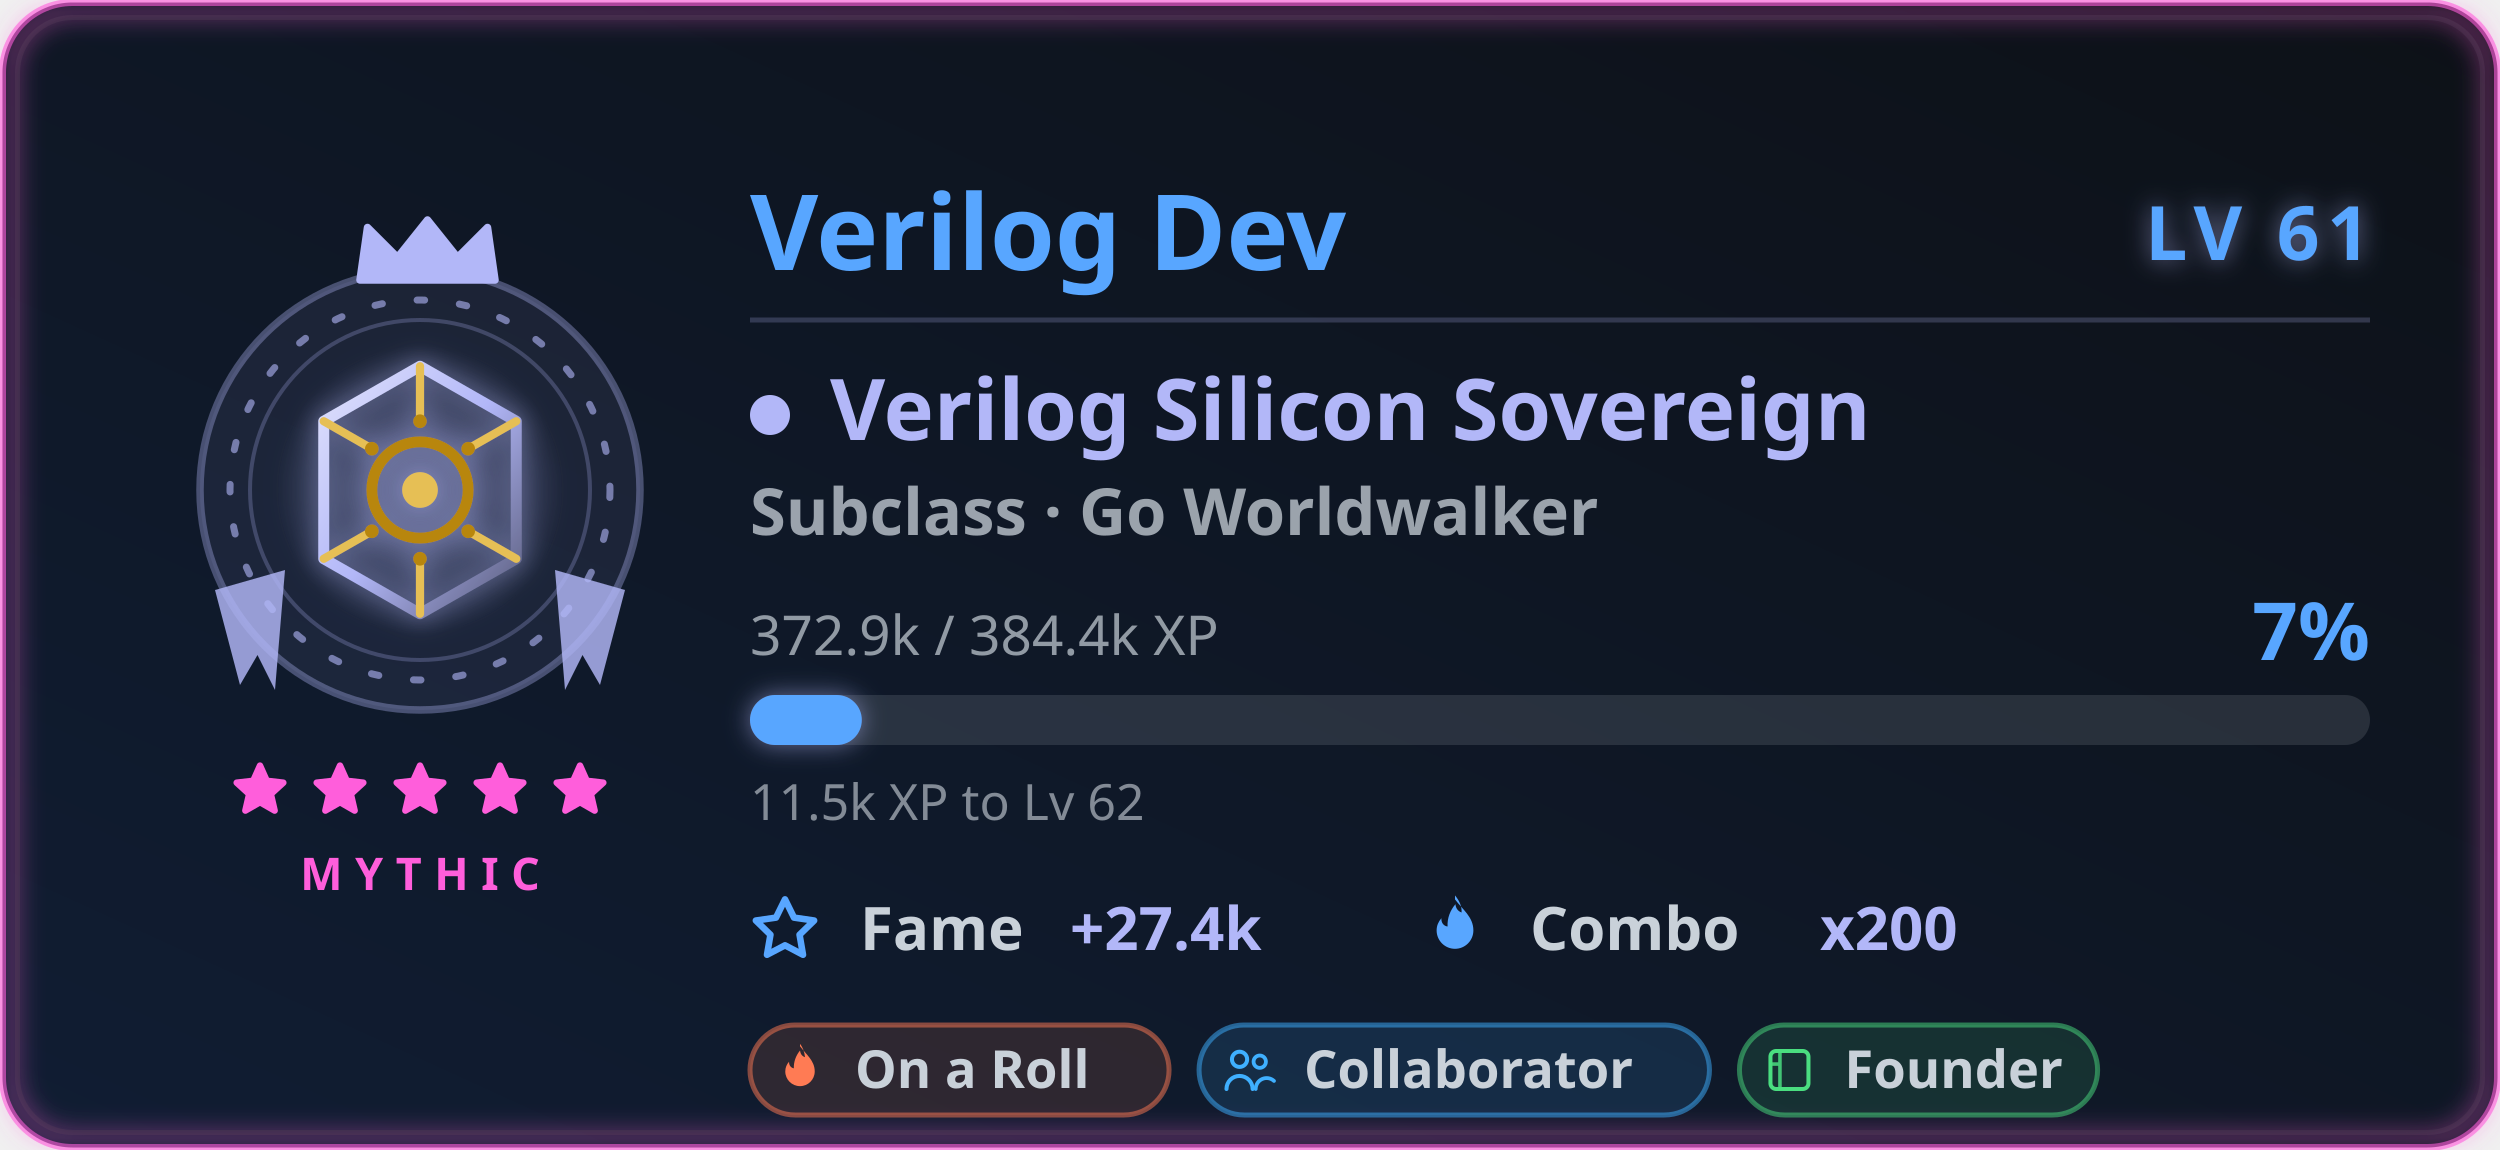
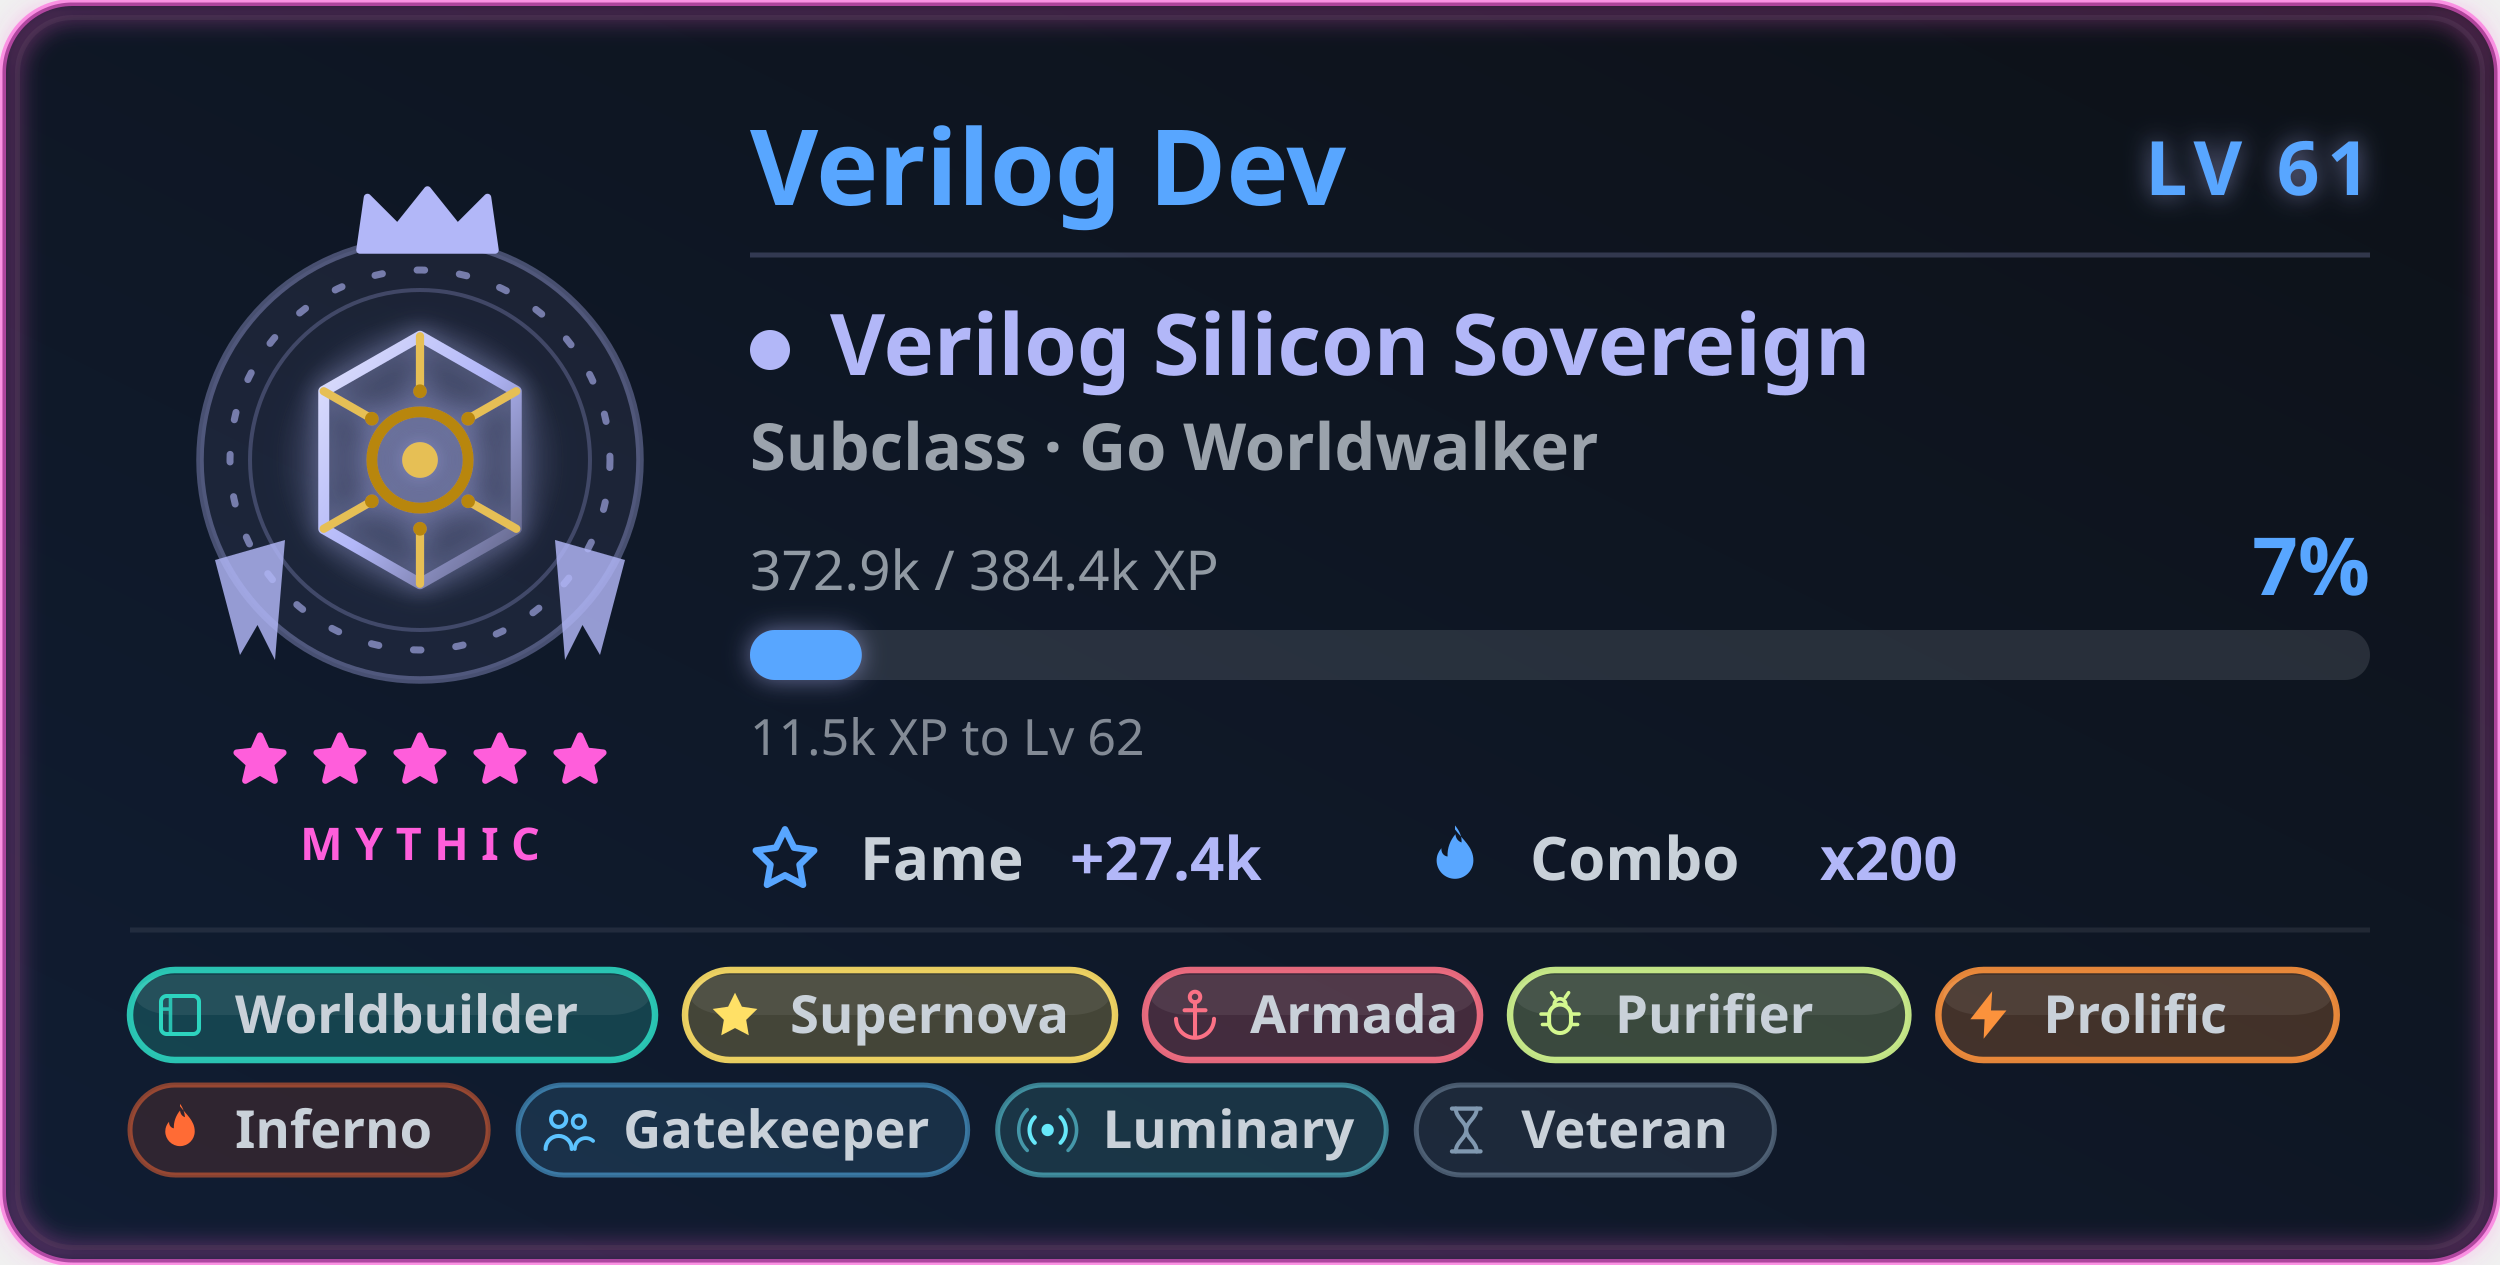
- <svg xmlns="http://www.w3.org/2000/svg" width="500" height="230" viewBox="0 0 500 230" role="img" aria-labelledby="card-title-a11y card-desc-a11y">
+ <svg xmlns="http://www.w3.org/2000/svg" width="500" height="253" viewBox="0 0 500 253" role="img" aria-labelledby="card-title-a11y card-desc-a11y">
  <style>
text { font-family: 'Segoe UI', Ubuntu, 'Helvetica Neue', sans-serif; }
.title { font-size: 18px; font-weight: 600; fill: #58a6ff; }
.title-icon { fill: #58a6ff; }
.icon { fill: #58a6ff; }


.gl-name { font-size: 21px; font-weight: 700; fill: #58a6ff; }
.gl-lvl { font-size: 15px; font-weight: 800; letter-spacing: 1.5px; fill: #58a6ff; }
.gl-class { font-size: 17px; font-weight: 700; fill: #b2b7f8; }
.gl-sub { font-size: 13px; font-weight: 600; fill: #c9d1d9; opacity: 0.75; }
.gl-meta { font-size: 11px; fill: #c9d1d9; opacity: 0.7; }
.gl-pct { font-size: 16px; font-weight: 800; fill: #58a6ff; }
.gl-chip-label { font-size: 12px; font-weight: 600; fill: #c9d1d9; }
.gl-chip-value { font-size: 12px; font-weight: 800; fill: #b2b7f8; }
.gl-hint { font-size: 10px; fill: #c9d1d9; opacity: 0.62; }
.gl-badge-label { font-size: 10.5px; font-weight: 600; }
.gl-rarity { font-size: 9px; font-weight: 700; letter-spacing: 2.5px; fill: #ff5edb; }

</style>
  <defs>
    <linearGradient id="card-bg" x1="0" y1="0" x2="1" y2="1" gradientTransform="rotate(90, 0.5, 0.5)">
      <stop offset="0.0%" stop-color="#0d1117" />
      <stop offset="100.0%" stop-color="#101d33" />
    </linearGradient>
    <filter id="card-glow" x="-50%" y="-50%" width="200%" height="200%">
      <feGaussianBlur in="SourceGraphic" stdDeviation="3" result="blur" />
      <feFlood flood-color="#58a6ff" flood-opacity="0.55" result="tint" />
      <feComposite in="tint" in2="blur" operator="in" result="softGlow" />
      <feMerge>
        <feMergeNode in="softGlow" />
        <feMergeNode in="SourceGraphic" />
      </feMerge>
    </filter>
    <filter id="gl-glow" x="-60%" y="-60%" width="220%" height="220%">
      <feGaussianBlur in="SourceGraphic" stdDeviation="2.4" result="b" />
      <feFlood flood-color="#b2b7f8" flood-opacity="0.55" result="t" />
      <feComposite in="t" in2="b" operator="in" result="g" />
      <feMerge>
        <feMergeNode in="g" />
        <feMergeNode in="SourceGraphic" />
      </feMerge>
    </filter>
    <filter id="gl-rarity" x="-20%" y="-20%" width="140%" height="140%">
      <feGaussianBlur stdDeviation="2.4" />
    </filter>
  </defs>
-   <rect x="0.5" y="0.5" width="499" height="229" rx="14" fill="url(#card-bg)" stroke="#ff5edb" stroke-width="1.4" stroke-opacity="0.6" />
-   <rect x="3.5" y="3.5" width="493" height="223" rx="11" fill="none" stroke="#30363d" stroke-opacity="0.4" />
-   <rect x="2" y="2" width="496" height="226" rx="13" fill="none" stroke="#ff5edb" stroke-width="3.5" stroke-opacity="0.4" filter="url(#gl-rarity)" />
+   <rect x="0.5" y="0.5" width="499" height="252" rx="14" fill="url(#card-bg)" stroke="#ff5edb" stroke-width="1.4" stroke-opacity="0.6" />
+   <rect x="3.5" y="3.5" width="493" height="246" rx="11" fill="none" stroke="#30363d" stroke-opacity="0.4" />
+   <rect x="2" y="2" width="496" height="249" rx="13" fill="none" stroke="#ff5edb" stroke-width="3.5" stroke-opacity="0.4" filter="url(#gl-rarity)" />
  <g class="fade">
    <g class="">
      <g class="flourish">
        <g transform="translate(84,0)">
-           <g transform="translate(0,98)" fill="#b2b7f8" opacity="0.82">
+           <g transform="translate(0,92)" fill="#b2b7f8" opacity="0.82">
            <path d="M27 16 L41 20 L36 39 L32.5 33 L29 40 Z" />
          </g>
        </g>
        <g transform="translate(84,0) scale(-1,1)">
-           <g transform="translate(0,98)" fill="#b2b7f8" opacity="0.82">
+           <g transform="translate(0,92)" fill="#b2b7f8" opacity="0.82">
            <path d="M27 16 L41 20 L36 39 L32.5 33 L29 40 Z" />
          </g>
        </g>
      </g>
-       <circle cx="84" cy="98" r="44" fill="#b2b7f8" fill-opacity="0.08" stroke="#b2b7f8" stroke-opacity="0.35" stroke-width="1.5" />
+       <circle cx="84" cy="92" r="44" fill="#b2b7f8" fill-opacity="0.08" stroke="#b2b7f8" stroke-opacity="0.35" stroke-width="1.5" />
      <g class="">
-         <circle cx="84" cy="98" r="38" fill="none" stroke="#b2b7f8" stroke-opacity="0.6" stroke-width="1.4" stroke-dasharray="1.5 7" stroke-linecap="round" />
-         <circle cx="84" cy="98" r="34" fill="none" stroke="#b2b7f8" stroke-opacity="0.25" stroke-width="0.8" />
+         <circle cx="84" cy="92" r="38" fill="none" stroke="#b2b7f8" stroke-opacity="0.6" stroke-width="1.4" stroke-dasharray="1.5 7" stroke-linecap="round" />
+         <circle cx="84" cy="92" r="34" fill="none" stroke="#b2b7f8" stroke-opacity="0.25" stroke-width="0.8" />
      </g>
      <g class="" filter="url(#gl-glow)">
-         <svg class="" x="51" y="65" width="66" height="66" viewBox="0 0 48 48" aria-hidden="true">
+         <svg class="" x="51" y="59" width="66" height="66" viewBox="0 0 48 48" aria-hidden="true">
          <defs>
            <radialGradient id="vgHalo" cx="0.5" cy="0.5" r="0.5">
              <stop offset="0" stop-color="#b2b7f8" stop-opacity="0.42" />
              <stop offset="1" stop-color="#b2b7f8" stop-opacity="0" />
            </radialGradient>
            <linearGradient id="vgMetal" x1="0" y1="0" x2="1" y2="1">
              <stop offset="0" stop-color="#e0e2fc" />
              <stop offset="0.5" stop-color="#b2b7f8" />
              <stop offset="1" stop-color="#595c7c" />
            </linearGradient>
          </defs>
          <circle cx="24" cy="24" r="21" fill="url(#vgHalo)" />
          <path d="M24 6 L38 14 V34 L24 42 L10 34 V14 Z" fill="none" stroke="url(#vgMetal)" stroke-width="1.6" stroke-linejoin="round" />
          <g stroke="#e6bf55" stroke-width="1.2" stroke-linecap="round">
            <path d="M24 6 V14 M38 14 L31 18 M38 34 L31 30 M24 42 V34 M10 34 L17 30 M10 14 L17 18" />
          </g>
          <circle cx="24" cy="24" r="7" fill="none" stroke="#b8860b" stroke-width="1.6" />
          <circle cx="24" cy="24" r="2.6" fill="#e6bf55" />
          <g fill="#b8860b">
            <circle cx="24" cy="14" r="1" />
            <circle cx="31" cy="18" r="1" />
            <circle cx="31" cy="30" r="1" />
            <circle cx="24" cy="34" r="1" />
            <circle cx="17" cy="30" r="1" />
            <circle cx="17" cy="18" r="1" />
          </g>
        </svg>
      </g>
-       <g transform="translate(69, 42.5) scale(1.5)">
+       <g transform="translate(69, 36.5) scale(1.5)">
        <path d="M2 9 L3 2 L7 6 L11 1 L15 6 L19 2 L20 9 Z" fill="#b2b7f8" stroke="#b2b7f8" stroke-width="1" stroke-linejoin="round" />
      </g>
    </g>
    <g>
-       <g class="" transform="translate(45.5, 151.5) scale(0.5416667)" fill="#ff5edb" stroke="#ff5edb" stroke-width="2.4" stroke-linejoin="round" stroke-linecap="round" opacity="1">
-         <path d="M12 3 L14.5 8.6 L20.6 9.3 L16 13.5 L17.4 19.6 L12 16.5 L6.6 19.6 L8 13.5 L3.4 9.3 L9.5 8.6 Z" />
-       </g>
-       <g class="" transform="translate(61.5, 151.5) scale(0.5416667)" fill="#ff5edb" stroke="#ff5edb" stroke-width="2.4" stroke-linejoin="round" stroke-linecap="round" opacity="1">
-         <path d="M12 3 L14.5 8.6 L20.6 9.3 L16 13.5 L17.4 19.6 L12 16.5 L6.6 19.6 L8 13.5 L3.4 9.3 L9.5 8.6 Z" />
-       </g>
-       <g class="" transform="translate(77.5, 151.5) scale(0.5416667)" fill="#ff5edb" stroke="#ff5edb" stroke-width="2.4" stroke-linejoin="round" stroke-linecap="round" opacity="1">
-         <path d="M12 3 L14.5 8.6 L20.6 9.3 L16 13.5 L17.4 19.6 L12 16.5 L6.6 19.6 L8 13.5 L3.4 9.3 L9.5 8.6 Z" />
-       </g>
-       <g class="" transform="translate(93.5, 151.5) scale(0.5416667)" fill="#ff5edb" stroke="#ff5edb" stroke-width="2.4" stroke-linejoin="round" stroke-linecap="round" opacity="1">
-         <path d="M12 3 L14.5 8.6 L20.6 9.3 L16 13.5 L17.4 19.6 L12 16.5 L6.6 19.6 L8 13.5 L3.4 9.3 L9.5 8.6 Z" />
-       </g>
-       <g class="" transform="translate(109.5, 151.5) scale(0.5416667)" fill="#ff5edb" stroke="#ff5edb" stroke-width="2.4" stroke-linejoin="round" stroke-linecap="round" opacity="1">
-         <path d="M12 3 L14.5 8.6 L20.6 9.3 L16 13.5 L17.4 19.6 L12 16.5 L6.6 19.6 L8 13.5 L3.4 9.3 L9.5 8.6 Z" />
-       </g>
-     </g>
-     <text class="gl-rarity" x="84" y="178" text-anchor="middle">MYTHIC</text>
+       <g class="" transform="translate(45.5, 145.5) scale(0.5416667)" fill="#ff5edb" stroke="#ff5edb" stroke-width="2.4" stroke-linejoin="round" stroke-linecap="round" opacity="1">
+         <path d="M12 3 L14.5 8.6 L20.6 9.3 L16 13.5 L17.4 19.6 L12 16.5 L6.6 19.6 L8 13.5 L3.4 9.3 L9.5 8.6 Z" />
+       </g>
+       <g class="" transform="translate(61.5, 145.5) scale(0.5416667)" fill="#ff5edb" stroke="#ff5edb" stroke-width="2.4" stroke-linejoin="round" stroke-linecap="round" opacity="1">
+         <path d="M12 3 L14.5 8.6 L20.6 9.3 L16 13.5 L17.4 19.6 L12 16.5 L6.6 19.6 L8 13.5 L3.4 9.3 L9.5 8.6 Z" />
+       </g>
+       <g class="" transform="translate(77.5, 145.5) scale(0.5416667)" fill="#ff5edb" stroke="#ff5edb" stroke-width="2.4" stroke-linejoin="round" stroke-linecap="round" opacity="1">
+         <path d="M12 3 L14.5 8.6 L20.6 9.3 L16 13.5 L17.4 19.6 L12 16.5 L6.6 19.6 L8 13.5 L3.4 9.3 L9.5 8.6 Z" />
+       </g>
+       <g class="" transform="translate(93.5, 145.5) scale(0.5416667)" fill="#ff5edb" stroke="#ff5edb" stroke-width="2.4" stroke-linejoin="round" stroke-linecap="round" opacity="1">
+         <path d="M12 3 L14.5 8.6 L20.6 9.3 L16 13.5 L17.4 19.6 L12 16.5 L6.6 19.6 L8 13.5 L3.4 9.3 L9.5 8.6 Z" />
+       </g>
+       <g class="" transform="translate(109.5, 145.5) scale(0.5416667)" fill="#ff5edb" stroke="#ff5edb" stroke-width="2.4" stroke-linejoin="round" stroke-linecap="round" opacity="1">
+         <path d="M12 3 L14.5 8.6 L20.6 9.3 L16 13.5 L17.4 19.6 L12 16.5 L6.6 19.6 L8 13.5 L3.4 9.3 L9.5 8.6 Z" />
+       </g>
+     </g>
+     <text class="gl-rarity" x="84" y="172" text-anchor="middle">MYTHIC</text>
  </g>
  <g class="fade" style="animation-delay:.15s">
-     <text class="gl-name" x="150" y="54">Verilog Dev</text>
-     <text class="gl-lvl glow-pulse" x="474" y="52" text-anchor="end" filter="url(#gl-glow)">LV 61</text>
-     <line x1="150" y1="64" x2="474" y2="64" stroke="#b2b7f8" stroke-opacity="0.22" stroke-width="1" />
-     <circle cx="154" cy="83" r="4" fill="#b2b7f8" />
-     <text class="gl-class" x="166" y="88">Verilog Silicon Sovereign</text>
-     <text class="gl-sub" x="150" y="107">Subclass · Go Worldwalker</text>
-     <text class="gl-meta" x="150" y="131">372.9k / 384.4k XP</text>
-     <text class="gl-pct " x="474" y="132" text-anchor="end">7%</text>
-     <rect x="150" y="139" width="324" height="10" rx="5" fill="#c9d1d9" fill-opacity="0.14" />
-     <rect class="xp-fill " x="150" y="139" width="22.364" height="10" rx="5" fill="#58a6ff" filter="url(#gl-glow)" />
-     <text class="gl-hint" x="150" y="164">11.5k XP to Lv 62</text>
-     <g transform="translate(150, 190)">
+     <text class="gl-name" x="150" y="41">Verilog Dev</text>
+     <text class="gl-lvl glow-pulse" x="474" y="39" text-anchor="end" filter="url(#gl-glow)">LV 61</text>
+     <line x1="150" y1="51" x2="474" y2="51" stroke="#b2b7f8" stroke-opacity="0.22" stroke-width="1" />
+     <circle cx="154" cy="70" r="4" fill="#b2b7f8" />
+     <text class="gl-class" x="166" y="75">Verilog Silicon Sovereign</text>
+     <text class="gl-sub" x="150" y="94">Subclass · Go Worldwalker</text>
+     <text class="gl-meta" x="150" y="118">372.9k / 384.4k XP</text>
+     <text class="gl-pct " x="474" y="119" text-anchor="end">7%</text>
+     <rect x="150" y="126" width="324" height="10" rx="5" fill="#c9d1d9" fill-opacity="0.14" />
+     <rect class="xp-fill " x="150" y="126" width="22.364" height="10" rx="5" fill="#58a6ff" filter="url(#gl-glow)" />
+     <text class="gl-hint" x="150" y="151">11.5k XP to Lv 62</text>
+     <g transform="translate(150, 176)">
      <svg class="icon" x="0" y="-11" width="14" height="14" viewBox="0 0 16 16" aria-hidden="true">
        <path fill-rule="evenodd" d="M8 .25a.75.75 0 0 1 .673.418l1.882 3.815 4.21.612a.75.75 0 0 1 .416 1.279l-3.046 2.97.719 4.192a.75.75 0 0 1-1.088.791L8 12.347l-3.766 1.98a.75.75 0 0 1-1.088-.79l.72-4.194L.818 6.374a.75.75 0 0 1 .416-1.28l4.21-.611L7.327.668A.75.75 0 0 1 8 .25zm0 2.445L6.615 5.5a.75.75 0 0 1-.564.41l-3.097.45 2.24 2.184a.75.75 0 0 1 .216.664l-.528 3.084 2.769-1.456a.75.75 0 0 1 .698 0l2.77 1.456-.53-3.084a.75.75 0 0 1 .216-.664l2.24-2.183-3.096-.45a.75.75 0 0 1-.564-.41L8 2.694v.001z" />
      </svg>
      <text class="gl-chip-label" x="22" y="0">Fame</text>
      <text class="gl-chip-value" x="64" y="0">+27.4k</text>
    </g>
-     <g transform="translate(284, 190)">
+     <g transform="translate(284, 176)">
      <svg class="icon" x="0" y="-11" width="14" height="14" viewBox="0 0 16 16" aria-hidden="true">
        <path fill-rule="evenodd" d="M8 1c1.7 2.3 4.2 4 4.2 7.1a4.2 4.2 0 0 1-8.4 0c0-1.1.4-2 1.1-2.8-.1 1 .5 1.8 1.4 1.9-.1-1.9.6-3.7 1.8-5.1.1 1 .6 1.6 1.4 1.9.1-1.4-.5-2.7-1.5-3.9z" />
      </svg>
      <text class="gl-chip-label" x="22" y="0">Combo</text>
      <text class="gl-chip-value" x="80" y="0">x200</text>
    </g>
  </g>
  <g class="fade" style="animation-delay:.2s">
-     <g>
-       <rect x="150" y="205" width="83.81" height="18" rx="9" fill="#ff7b54" fill-opacity="0.13" stroke="#ff7b54" stroke-opacity="0.5" stroke-width="1" />
-       <g transform="translate(154.3, 208.3) scale(0.475)">
-         <path d="M12 2c2.5 3.4 6.2 6 6.2 10.6a6.2 6.2 0 0 1-12.4 0c0-1.6.6-3 1.6-4.1-.1 1.5.8 2.6 2 2.8-.1-2.8.9-5.4 2.6-7.5.2 1.5.9 2.4 2.1 2.8-.2-2-.8-4-2.1-5.6Z" fill="#ff7b54" />
-       </g>
-       <text class="gl-badge-label" x="171" y="217.6" fill="#c9d1d9">On a Roll</text>
-     </g>
-     <g>
-       <rect x="239.81" y="205" width="102.08" height="18" rx="9" fill="#3fb0ff" fill-opacity="0.13" stroke="#3fb0ff" stroke-opacity="0.5" stroke-width="1" />
-       <g transform="translate(244.11, 208.3) scale(0.475)">
-         <circle cx="8" cy="7.5" r="3.2" fill="none" stroke="#3fb0ff" stroke-width="1.7" />
-         <path d="M2.5 20a5.5 5.5 0 0 1 11 0" fill="none" stroke="#3fb0ff" stroke-width="1.7" stroke-linecap="round" />
-         <circle cx="16.5" cy="8.5" r="2.6" fill="none" stroke="#3fb0ff" stroke-width="1.6" />
-         <path d="M14.8 20a4.6 4.6 0 0 1 7.7-3.4" fill="none" stroke="#3fb0ff" stroke-width="1.6" stroke-linecap="round" />
-       </g>
-       <text class="gl-badge-label" x="260.81" y="217.6" fill="#c9d1d9">Collaborator</text>
-     </g>
-     <g>
-       <rect x="347.89" y="205" width="71.63" height="18" rx="9" fill="#4ade80" fill-opacity="0.13" stroke="#4ade80" stroke-opacity="0.5" stroke-width="1" />
-       <g transform="translate(352.19, 208.3) scale(0.475)">
-         <rect x="4" y="4" width="16" height="16" rx="2.4" fill="none" stroke="#4ade80" stroke-width="1.7" />
-         <path d="M8 4v16 M4 9.5h4" fill="none" stroke="#4ade80" stroke-width="1.5" opacity="0.85" />
-       </g>
-       <text class="gl-badge-label" x="368.89" y="217.6" fill="#c9d1d9">Founder</text>
+     <line x1="26" y1="186" x2="474" y2="186" stroke="#c9d1d9" stroke-opacity="0.1" stroke-width="1" />
+     <g>
+       <rect x="26" y="194" width="105.003" height="18" rx="9" fill="#2dd4bf" fill-opacity="0.22" stroke="#2dd4bf" stroke-opacity="0.9" stroke-width="1.3" />
+       <rect x="27" y="195" width="103.003" height="8" rx="8" fill="#ffffff" fill-opacity="0.07" />
+       <g transform="translate(30.3, 197.3) scale(0.475)">
+         <rect x="4" y="4" width="16" height="16" rx="2.4" fill="none" stroke="#2dd4bf" stroke-width="1.7" />
+         <path d="M8 4v16 M4 9.5h4" fill="none" stroke="#2dd4bf" stroke-width="1.5" opacity="0.85" />
+       </g>
+       <text class="gl-badge-label" x="47" y="206.6" fill="#c9d1d9" font-weight="800">Worldbuilder</text>
+     </g>
+     <g>
+       <rect x="137.003" y="194" width="86.002" height="18" rx="9" fill="#ffe066" fill-opacity="0.22" stroke="#ffe066" stroke-opacity="0.9" stroke-width="1.3" />
+       <rect x="138.003" y="195" width="84.002" height="8" rx="8" fill="#ffffff" fill-opacity="0.07" />
+       <g transform="translate(141.3032, 197.3) scale(0.475)">
+         <path d="M12 2.6 14.9 8.5 21.4 9.45 16.7 14.05 17.8 20.55 12 17.5 6.2 20.55 7.3 14.05 2.6 9.45 9.1 8.5Z" fill="#ffe066" />
+       </g>
+       <text class="gl-badge-label" x="158.003" y="206.6" fill="#c9d1d9" font-weight="800">Supernova</text>
+     </g>
+     <g>
+       <rect x="229.006" y="194" width="67.002" height="18" rx="9" fill="#fb7185" fill-opacity="0.22" stroke="#fb7185" stroke-opacity="0.9" stroke-width="1.3" />
+       <rect x="230.006" y="195" width="65.002" height="8" rx="8" fill="#ffffff" fill-opacity="0.07" />
+       <g transform="translate(233.3056, 197.3) scale(0.475)">
+         <circle cx="12" cy="4.4" r="2.2" fill="none" stroke="#fb7185" stroke-width="1.7" />
+         <path d="M12 6.6V21M7.6 10h8.8" fill="none" stroke="#fb7185" stroke-width="1.7" stroke-linejoin="round" stroke-linecap="round" />
+         <path d="M4 13.6a8 8 0 0 0 16 0" fill="none" stroke="#fb7185" stroke-width="1.7" stroke-linejoin="round" stroke-linecap="round" />
+       </g>
+       <text class="gl-badge-label" x="250.006" y="206.6" fill="#c9d1d9" font-weight="800">Armada</text>
+     </g>
+     <g>
+       <rect x="302.007" y="194" width="79.669" height="18" rx="9" fill="#d4f88f" fill-opacity="0.22" stroke="#d4f88f" stroke-opacity="0.9" stroke-width="1.3" />
+       <rect x="303.007" y="195" width="77.669" height="8" rx="8" fill="#ffffff" fill-opacity="0.07" />
+       <g transform="translate(306.3072, 197.3) scale(0.475)">
+         <rect x="7.4" y="7.6" width="9.2" height="12" rx="4.6" fill="none" stroke="#d4f88f" stroke-width="1.7" />
+         <path d="M9.6 7.6a2.4 2.4 0 0 1 4.8 0" fill="none" stroke="#d4f88f" stroke-width="1.6" stroke-linejoin="round" stroke-linecap="round" />
+         <path d="M7.4 11.6H4M16.6 11.6H20M7.4 16H4.6M16.6 16H19.4M9.8 4.6 8.4 2.6M14.2 4.6 15.6 2.6" fill="none" stroke="#d4f88f" stroke-width="1.5" stroke-linejoin="round" stroke-linecap="round" />
+       </g>
+       <text class="gl-badge-label" x="323.007" y="206.6" fill="#c9d1d9" font-weight="800">Purifier</text>
+     </g>
+     <g>
+       <rect x="387.676" y="194" width="79.669" height="18" rx="9" fill="#fb923c" fill-opacity="0.22" stroke="#fb923c" stroke-opacity="0.9" stroke-width="1.3" />
+       <rect x="388.676" y="195" width="77.669" height="8" rx="8" fill="#ffffff" fill-opacity="0.07" />
+       <g transform="translate(391.976, 197.3) scale(0.475)">
+         <path d="M13.6 2 4.4 13.8h6L10 22l9.6-11.9h-6.5Z" fill="#fb923c" />
+       </g>
+       <text class="gl-badge-label" x="408.676" y="206.6" fill="#c9d1d9" font-weight="800">Prolific</text>
+     </g>
+     <g>
+       <rect x="26" y="217" width="71.63" height="18" rx="9" fill="#ff6b35" fill-opacity="0.13" stroke="#ff6b35" stroke-opacity="0.5" stroke-width="1" />
+       <g transform="translate(30.3, 220.3) scale(0.475)">
+         <path d="M12 2c2.5 3.4 6.2 6 6.2 10.6a6.2 6.2 0 0 1-12.4 0c0-1.6.6-3 1.6-4.1-.1 1.5.8 2.6 2 2.8-.1-2.8.9-5.4 2.6-7.5.2 1.5.9 2.4 2.1 2.8-.2-2-.8-4-2.1-5.6Z" fill="#ff6b35" />
+       </g>
+       <text class="gl-badge-label" x="47" y="229.6" fill="#c9d1d9">Inferno</text>
+     </g>
+     <g>
+       <rect x="103.63" y="217" width="89.9" height="18" rx="9" fill="#5cc3ff" fill-opacity="0.13" stroke="#5cc3ff" stroke-opacity="0.5" stroke-width="1" />
+       <g transform="translate(107.93, 220.3) scale(0.475)">
+         <circle cx="8" cy="7.5" r="3.2" fill="none" stroke="#5cc3ff" stroke-width="1.7" />
+         <path d="M2.5 20a5.5 5.5 0 0 1 11 0" fill="none" stroke="#5cc3ff" stroke-width="1.7" stroke-linecap="round" />
+         <circle cx="16.5" cy="8.5" r="2.6" fill="none" stroke="#5cc3ff" stroke-width="1.6" />
+         <path d="M14.8 20a4.6 4.6 0 0 1 7.7-3.4" fill="none" stroke="#5cc3ff" stroke-width="1.6" stroke-linecap="round" />
+       </g>
+       <text class="gl-badge-label" x="124.63" y="229.6" fill="#c9d1d9">Gatekeeper</text>
+     </g>
+     <g>
+       <rect x="199.53" y="217" width="77.72" height="18" rx="9" fill="#67e8f9" fill-opacity="0.13" stroke="#67e8f9" stroke-opacity="0.5" stroke-width="1" />
+       <g transform="translate(203.83, 220.3) scale(0.475)">
+         <circle cx="12" cy="12" r="2.6" fill="#67e8f9" />
+         <path d="M6.6 6.6a7.6 7.6 0 0 0 0 10.8M17.4 6.6a7.6 7.6 0 0 1 0 10.8" fill="none" stroke="#67e8f9" stroke-width="1.7" stroke-linejoin="round" stroke-linecap="round" />
+         <path d="M3.4 3.4a12.1 12.1 0 0 0 0 17.2M20.6 3.4a12.1 12.1 0 0 1 0 17.2" fill="none" stroke="#67e8f9" stroke-width="1.5" stroke-linejoin="round" stroke-linecap="round" opacity="0.55" />
+       </g>
+       <text class="gl-badge-label" x="220.53" y="229.6" fill="#c9d1d9">Luminary</text>
+     </g>
+     <g>
+       <rect x="283.25" y="217" width="71.63" height="18" rx="9" fill="#8098b0" fill-opacity="0.13" stroke="#8098b0" stroke-opacity="0.5" stroke-width="1" />
+       <g transform="translate(287.55, 220.3) scale(0.475)">
+         <path d="M6 3h12M6 21h12" fill="none" stroke="#8098b0" stroke-width="1.8" stroke-linejoin="round" stroke-linecap="round" />
+         <path d="M7.6 3c0 4 4.4 5.6 4.4 9s-4.4 5-4.4 9M16.4 3c0 4-4.4 5.6-4.4 9s4.4 5 4.4 9" fill="none" stroke="#8098b0" stroke-width="1.7" stroke-linejoin="round" stroke-linecap="round" />
+       </g>
+       <text class="gl-badge-label" x="304.25" y="229.6" fill="#c9d1d9">Veteran</text>
    </g>
  </g>
</svg>
